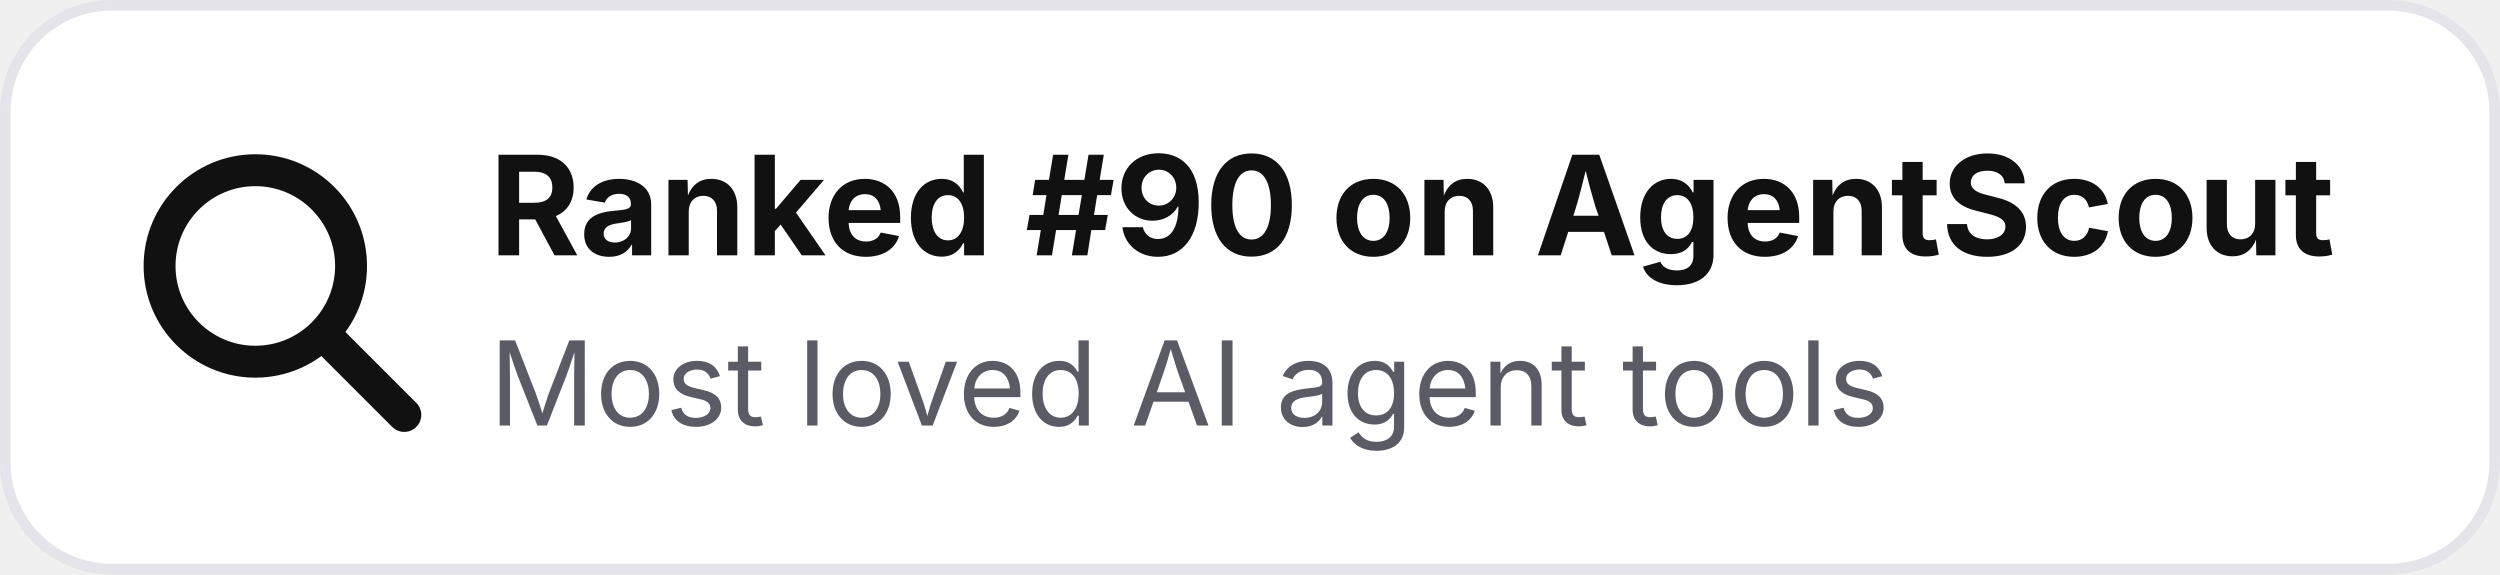
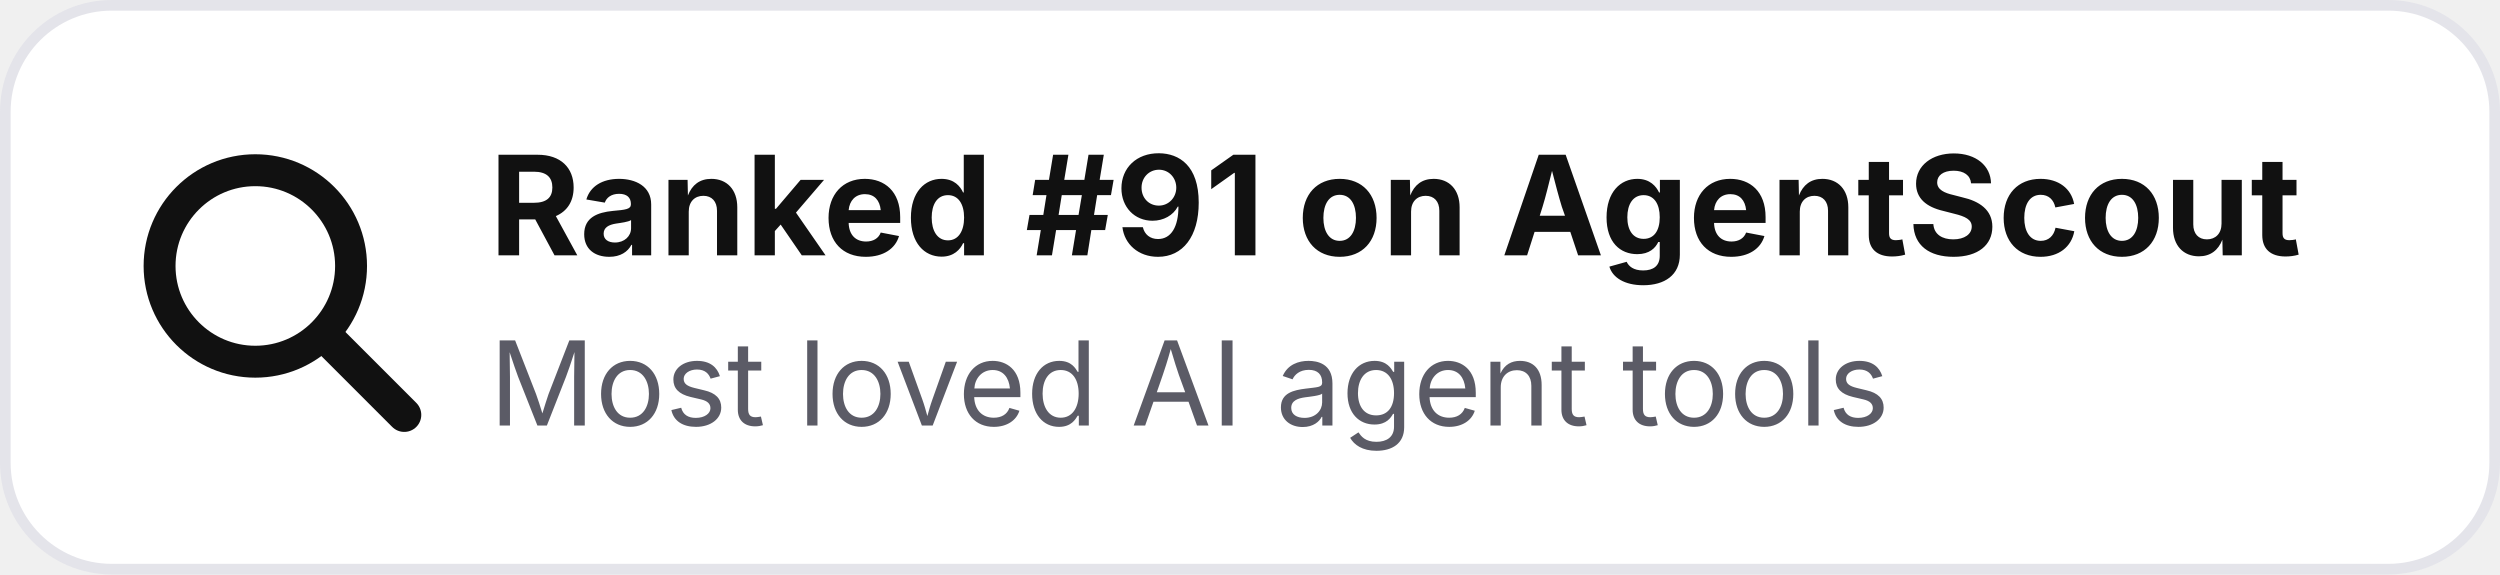
- <svg xmlns="http://www.w3.org/2000/svg" width="235" height="54" viewBox="0 0 235 54" role="img" aria-label="Ranked #90 on AgentScout">
+ <svg xmlns="http://www.w3.org/2000/svg" width="235" height="54" viewBox="0 0 235 54" role="img" aria-label="Ranked #91 on AgentScout">
  <rect x=".5" y=".5" width="234" height="53" rx="10" fill="#ffffff" stroke="#e4e4ea" />
  <circle cx="24" cy="25" r="9" fill="none" stroke="#111111" stroke-width="3" />
  <path d="M31 32l7 7" stroke="#111111" stroke-width="3.2" stroke-linecap="round" />
-   <text x="46" y="24" font-family="Inter,Segoe UI,Arial,sans-serif" font-size="13" font-weight="700" fill="#111111">Ranked #90 on AgentScout</text>
+   <text x="46" y="24" font-family="Inter,Segoe UI,Arial,sans-serif" font-size="13" font-weight="700" fill="#111111">Ranked #91 on AgentScout</text>
  <text x="46" y="40" font-family="Inter,Segoe UI,Arial,sans-serif" font-size="11" fill="#5b5b66">Most loved AI agent tools</text>
</svg>
